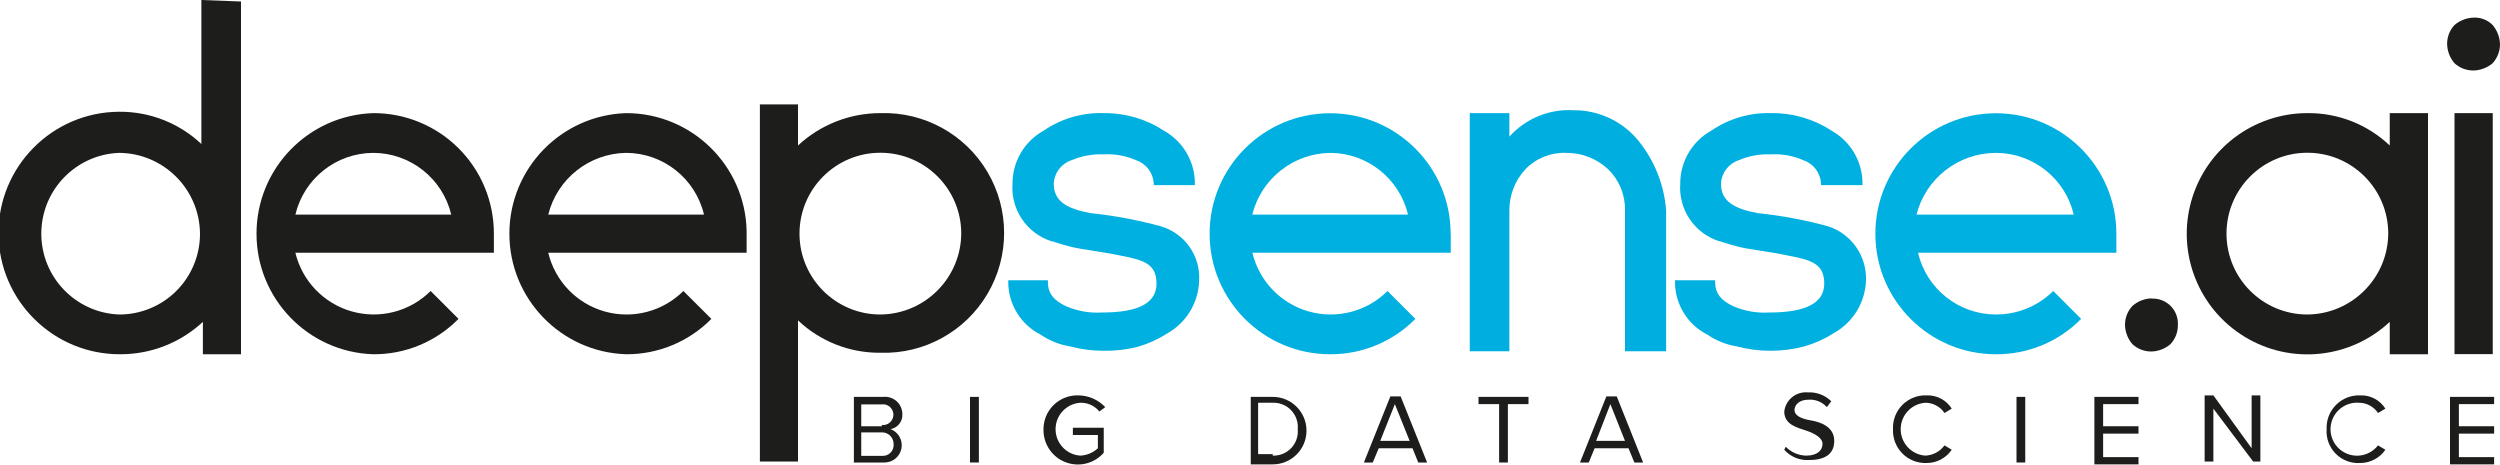
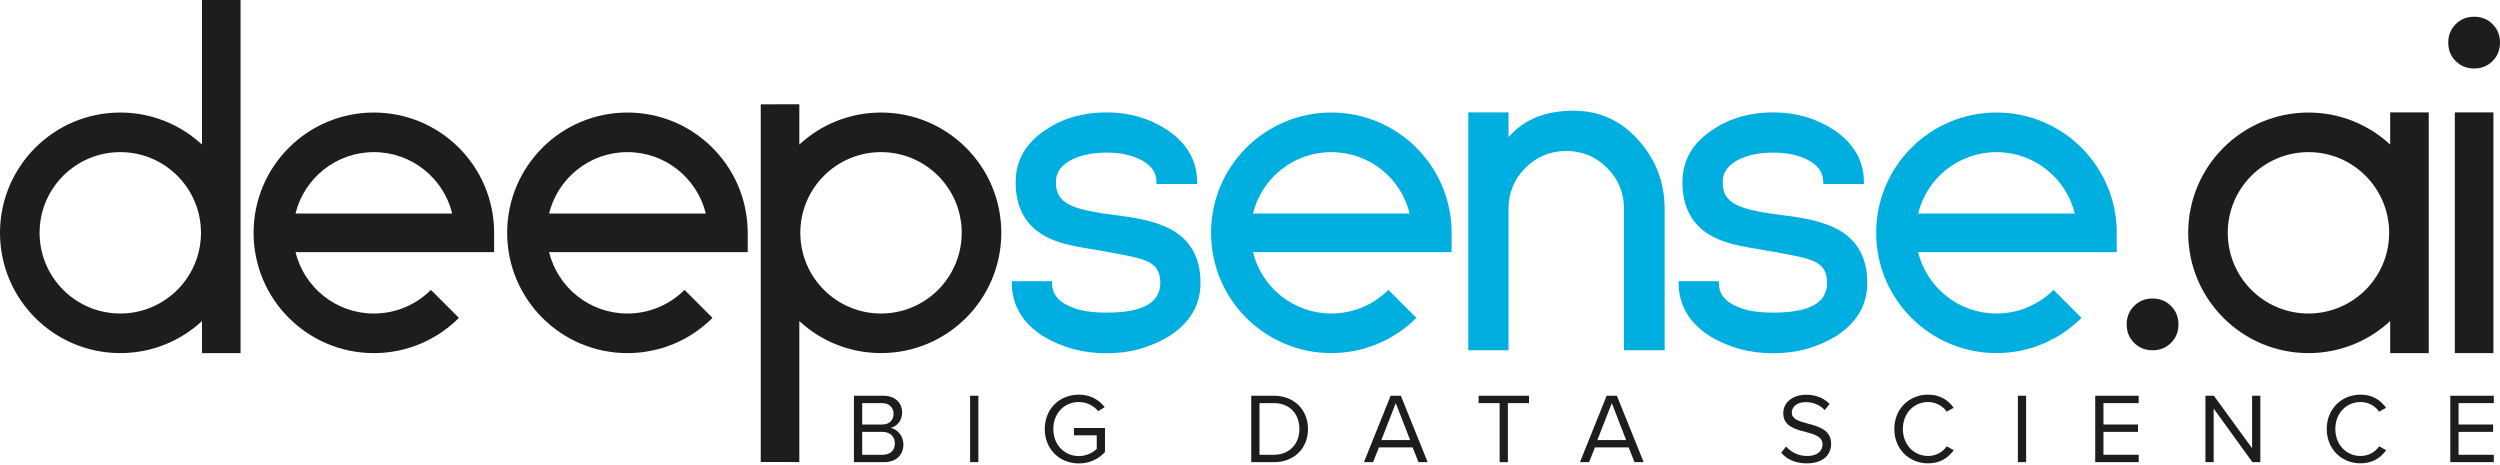
- <svg xmlns="http://www.w3.org/2000/svg" viewBox="0 0 200 37.15">
-   <defs>
-     <style>.cls-1{fill:#1d1d1b;}.cls-2{fill:#00b0e0;}.cls-3{fill:#00afe0;}</style>
-   </defs>
-   <g id="Warstwa_2" data-name="Warstwa 2">
-     <g id="Warstwa_1-2" data-name="Warstwa 1">
-       <path class="cls-1" d="M29.86,9.05a9.65,9.65,0,0,0,0,19.29,9.46,9.46,0,0,0,6.82-2.83l-2.23-2.23a6.45,6.45,0,0,1-10.82-3.06H39.51V18.69h0A9.62,9.62,0,0,0,29.86,9.05Zm0,3.18a6.43,6.43,0,0,1,6.24,4.94H23.63A6.43,6.43,0,0,1,29.86,12.23Z" />
-       <path class="cls-1" d="M50.09,9.05a9.65,9.65,0,0,0,0,19.29,9.5,9.5,0,0,0,6.82-2.83l-2.24-2.23a6.44,6.44,0,0,1-10.81-3.06H59.73V18.46A9.64,9.64,0,0,0,50.09,9.05Zm0,3.18a6.42,6.42,0,0,1,6.23,4.94H43.86A6.52,6.52,0,0,1,50.09,12.23Z" />
-       <path class="cls-2" d="M116.05,18.69a9.64,9.64,0,1,0-9.64,9.65,9.5,9.5,0,0,0,6.82-2.83L111,23.28a6.44,6.44,0,0,1-10.81-3.06h15.87V18.69Zm-9.64-6.46a6.42,6.42,0,0,1,6.23,4.94H100.18A6.52,6.52,0,0,1,106.41,12.23Z" />
-       <path class="cls-2" d="M92.89,18.11a35.38,35.38,0,0,0-5.65-1.06c-1.88-.35-2.94-.94-2.94-2.35a2.07,2.07,0,0,1,1.41-1.88,5.91,5.91,0,0,1,2.59-.47,5.59,5.59,0,0,1,2.59.47A2.07,2.07,0,0,1,92.3,14.7v.11h3.29V14.7a4.83,4.83,0,0,0-2.47-4.24A8.59,8.59,0,0,0,88.3,9.05a8.06,8.06,0,0,0-4.82,1.41A4.83,4.83,0,0,0,81,14.7a4.49,4.49,0,0,0,3.06,4.58c.12,0,.7.24,1.64.47s2.36.36,4,.71c1.88.35,2.82.7,2.82,2.23S91.12,25,88.18,25a6.34,6.34,0,0,1-2.82-.47c-1.06-.47-1.53-1.05-1.53-2v-.11H80.66v.11a4.72,4.72,0,0,0,2.59,4.24,5.79,5.79,0,0,0,2.35.94,10.19,10.19,0,0,0,2.7.35A10.32,10.32,0,0,0,91,27.75a8.74,8.74,0,0,0,2.35-1.06,5,5,0,0,0,2.58-4.23A4.27,4.27,0,0,0,92.89,18.11Z" />
-       <path class="cls-2" d="M169.31,18.69a9.64,9.64,0,1,0-9.64,9.65,9.46,9.46,0,0,0,6.82-2.83l-2.23-2.23a6.5,6.5,0,0,1-4.59,1.88,6.41,6.41,0,0,1-6.23-4.94h15.87V18.69Zm-9.64-6.46a6.41,6.41,0,0,1,6.23,4.94H153.32A6.56,6.56,0,0,1,159.67,12.23Z" />
-       <path class="cls-2" d="M146.27,18.11a35.38,35.38,0,0,0-5.65-1.06c-1.88-.35-2.94-.94-2.94-2.35a2.07,2.07,0,0,1,1.41-1.88,5.91,5.91,0,0,1,2.59-.47,5.59,5.59,0,0,1,2.59.47,2.07,2.07,0,0,1,1.41,1.88v.11H149V14.7a4.83,4.83,0,0,0-2.47-4.24,8.57,8.57,0,0,0-4.82-1.41,8.06,8.06,0,0,0-4.82,1.41,4.83,4.83,0,0,0-2.47,4.24,4.49,4.49,0,0,0,3.06,4.58c.12,0,.7.24,1.64.47s2.36.36,4,.71c1.88.35,2.82.7,2.82,2.23S144.5,25,141.56,25a6.34,6.34,0,0,1-2.82-.47c-1.06-.47-1.53-1.05-1.53-2v-.11H134v.11a4.72,4.72,0,0,0,2.59,4.24,5.79,5.79,0,0,0,2.35.94,10.19,10.19,0,0,0,2.7.35,10.32,10.32,0,0,0,2.71-.35,8.74,8.74,0,0,0,2.35-1.06,5,5,0,0,0,2.58-4.23A4.39,4.39,0,0,0,146.27,18.11Z" />
-       <path class="cls-1" d="M172.13,23.87a2.43,2.43,0,0,0-1.52.59A2.19,2.19,0,0,0,170,26a2.44,2.44,0,0,0,.59,1.53,2.19,2.19,0,0,0,1.52.59,2.44,2.44,0,0,0,1.53-.59,2.2,2.2,0,0,0,.59-1.53,2,2,0,0,0-2.12-2.11Z" />
-       <path class="cls-1" d="M197.88,1.41a2.49,2.49,0,0,0-1.52.59,2.2,2.2,0,0,0-.59,1.53,2.44,2.44,0,0,0,.59,1.53,2.23,2.23,0,0,0,1.52.58,2.48,2.48,0,0,0,1.53-.58A2.26,2.26,0,0,0,200,3.53,2.49,2.49,0,0,0,199.41,2,2,2,0,0,0,197.88,1.41Z" />
-       <path class="cls-1" d="M68.31,31.75h2.35a1.39,1.39,0,0,1,1.53,1.41,1.15,1.15,0,0,1-.94,1.17A1.38,1.38,0,0,1,70.78,37H68.31ZM70.55,34a.83.83,0,1,0,0-1.65H68.9V34.1h1.65Zm0,2.47a.87.87,0,0,0,.94-.94.93.93,0,0,0-.94-.94H68.9v1.88Z" />
-       <path class="cls-1" d="M77.6,31.75h.71V37H77.6Z" />
-       <path class="cls-1" d="M86.3,31.63a3,3,0,0,1,2.12.94l-.47.35a1.89,1.89,0,0,0-1.53-.7,2.12,2.12,0,0,0,0,4.23,2.2,2.2,0,0,0,1.41-.59V34.8h-2v-.58H88.3v2a2.75,2.75,0,0,1-4.82-1.76A2.71,2.71,0,0,1,86.3,31.63Z" />
-       <path class="cls-1" d="M100.06,31.75h1.76a2.7,2.7,0,1,1,0,5.4h-1.76Zm1.76,4.7a1.94,1.94,0,0,0,2-2.12,1.94,1.94,0,0,0-2-2.11h-1.17v4.11h1.17Z" />
-       <path class="cls-1" d="M113,35.86h-2.7L109.82,37h-.71l2.12-5.29h.82L114.17,37h-.71Zm-2.58-.59h2.35l-1.18-2.94Z" />
-       <path class="cls-1" d="M119.93,32.33h-1.65v-.58h4v.58h-1.65V37h-.7Z" />
-       <path class="cls-1" d="M130.28,35.86h-2.71L127.1,37h-.7l2.11-5.29h.83L131.45,37h-.7Zm-2.59-.59H130l-1.17-2.94Z" />
-       <path class="cls-1" d="M142.86,35.74a2.34,2.34,0,0,0,1.64.71c.94,0,1.3-.47,1.3-.94s-.59-.82-1.3-1.06-1.76-.47-1.76-1.53a1.74,1.74,0,0,1,1.88-1.53,2.49,2.49,0,0,1,1.88.71l-.35.47a1.81,1.81,0,0,0-1.53-.59c-.59,0-1.06.35-1.06.82s.59.71,1.3.83,1.88.47,1.88,1.64c0,.83-.47,1.53-2,1.53a2.45,2.45,0,0,1-2-.82Z" />
-       <path class="cls-1" d="M151.44,34.33a2.59,2.59,0,0,1,2.7-2.7,2.27,2.27,0,0,1,2,1.06l-.58.35a1.85,1.85,0,0,0-1.53-.82,2.12,2.12,0,0,0,0,4.23,2,2,0,0,0,1.53-.82l.58.35a2.42,2.42,0,0,1-2,1.06A2.59,2.59,0,0,1,151.44,34.33Z" />
-       <path class="cls-1" d="M161.32,31.75h.7V37h-.7Z" />
-       <path class="cls-1" d="M167.55,31.75h3.53v.58h-2.83V34.1h2.83v.59h-2.83v1.88h2.83v.58h-3.53Z" />
-       <path class="cls-1" d="M177.07,32.69v4.23h-.7V31.63h.7l3.06,4.23V31.63h.7v5.29h-.58Z" />
-       <path class="cls-1" d="M186.13,34.33a2.59,2.59,0,0,1,2.7-2.7,2.28,2.28,0,0,1,2,1.06l-.59.35a1.83,1.83,0,0,0-1.53-.82,2.12,2.12,0,1,0,1.53,3.41l.59.35a2.44,2.44,0,0,1-2,1.06A2.53,2.53,0,0,1,186.13,34.33Z" />
-       <path class="cls-1" d="M196,31.75h3.53v.58h-2.82V34.1h2.82v.59h-2.82v1.88h2.82v.58H196Z" />
-       <path class="cls-1" d="M16.11,0V11.52A9.48,9.48,0,0,0,9.52,8.94a9.7,9.7,0,0,0,.12,19.4,9.66,9.66,0,0,0,6.59-2.59v2.59h3.05V.12ZM9.52,25.16a6.47,6.47,0,0,1,0-12.93A6.52,6.52,0,0,1,16,18.69,6.45,6.45,0,0,1,9.52,25.16Z" />
-       <path class="cls-1" d="M70.43,9.05a9.66,9.66,0,0,0-6.59,2.59V8.35H60.79V36.92h3.05V25.63a9.45,9.45,0,0,0,6.59,2.59,9.59,9.59,0,1,0,0-19.17Zm0,16.11a6.47,6.47,0,1,1,6.47-6.47A6.53,6.53,0,0,1,70.43,25.16Z" />
-       <rect class="cls-1" x="196.36" y="9.05" width="3.06" height="19.28" />
-       <path class="cls-1" d="M191.18,9.05v2.59a9.42,9.42,0,0,0-6.58-2.59,9.65,9.65,0,1,0,6.58,16.7v2.59h3.06V9.05ZM184.6,25.16a6.47,6.47,0,1,1,6.46-6.47A6.53,6.53,0,0,1,184.6,25.16Z" />
-       <path class="cls-3" d="M131.1,11.29a6.62,6.62,0,0,0-5.17-2.47,6.41,6.41,0,0,0-5.18,2.11V9.05h-3.17V28.1h3.17V16.81a4.8,4.8,0,0,1,1.3-3.29,4.32,4.32,0,0,1,3.29-1.29,4.84,4.84,0,0,1,3.29,1.29A4.45,4.45,0,0,1,130,16.81V28.1h3.29V16.81A10.07,10.07,0,0,0,131.1,11.29Z" />
+ <svg xmlns="http://www.w3.org/2000/svg" version="1.1" id="Warstwa_1" x="0px" y="0px" viewBox="0 0 200 37.15" style="enable-background:new 0 0 200 37.15;" xml:space="preserve">
+   <style type="text/css">
+ 	.st0{fill:#1D1D1B;}
+ 	.st1{fill:#00AFE0;}
+ </style>
+   <g>
+     <path class="st0" d="M29.909,9.003c-5.315,0-9.622,4.308-9.622,9.623   s4.308,9.623,9.622,9.623c2.657,0,5.063-1.077,6.804-2.819l-2.239-2.239   c-1.168,1.168-2.782,1.891-4.565,1.891c-3.033,0-5.576-2.092-6.269-4.912h15.891   v-1.567c0-0.008,0-0.016-0.001-0.024C39.505,13.286,35.208,9.003,29.909,9.003z    M29.909,12.17c3.033,0,5.576,2.092,6.269,4.913H23.64   C24.333,14.262,26.876,12.17,29.909,12.17z" />
+     <path class="st0" d="M50.195,9.003c-5.315,0-9.622,4.308-9.622,9.623   s4.308,9.623,9.622,9.623c2.657,0,5.063-1.077,6.804-2.819l-2.239-2.239   c-1.168,1.168-2.781,1.891-4.565,1.891c-3.033,0-5.576-2.092-6.268-4.912h15.891   v-1.636c0-0.031-0.003-0.062-0.005-0.092   C59.714,13.211,55.448,9.003,50.195,9.003z M50.195,12.17   c3.034,0,5.576,2.092,6.269,4.913H43.927   C44.619,14.262,47.162,12.17,50.195,12.17z" />
+     <path class="st1" d="M116.129,18.625c0-5.315-4.309-9.623-9.622-9.623   c-5.315,0-9.623,4.308-9.623,9.623s4.309,9.623,9.623,9.623   c2.656,0,5.063-1.077,6.804-2.819l-2.239-2.239   c-1.169,1.168-2.782,1.891-4.565,1.891c-3.034,0-5.576-2.092-6.269-4.912h15.891   v-1.069V18.625z M106.507,12.17c3.033,0,5.576,2.092,6.268,4.913h-12.537   C100.931,14.262,103.473,12.17,106.507,12.17z" />
+     <path class="st1" d="M92.971,18.026c-1.985-0.764-3.823-0.739-5.589-1.101   c-1.933-0.369-2.912-0.891-2.912-2.338c0-0.833,0.463-1.448,1.415-1.882   c0.726-0.329,1.609-0.497,2.626-0.497c1.016,0,1.888,0.167,2.592,0.497   c0.952,0.434,1.416,1.049,1.416,1.882v0.133h3.251V14.587   c0-1.736-0.819-3.155-2.436-4.217c-1.396-0.915-3.019-1.379-4.823-1.379   c-1.851,0-3.474,0.464-4.823,1.379c-1.617,1.039-2.436,2.459-2.436,4.218   c0,2.29,1.032,3.851,3.076,4.639c0.141,0.048,0.663,0.258,1.593,0.453   c0.957,0.201,2.309,0.375,4.024,0.726c1.91,0.369,2.878,0.711,2.878,2.224   c0,1.601-1.41,2.379-4.312,2.379c-1.176,0-2.105-0.145-2.769-0.432   c-1.062-0.412-1.578-1.048-1.578-1.947v-0.133h-3.219v0.133   c0,1.783,0.854,3.225,2.542,4.289c0.73,0.433,1.517,0.769,2.34,0.998   c0.823,0.228,1.726,0.344,2.683,0.344c0.956,0,1.853-0.116,2.665-0.345   c0.812-0.228,1.593-0.564,2.325-1c1.686-1.062,2.54-2.503,2.54-4.286   C96.042,20.363,95.01,18.811,92.971,18.026z" />
+     <path class="st1" d="M169.339,18.625c0-5.315-4.308-9.623-9.622-9.623   s-9.623,4.308-9.623,9.623s4.309,9.623,9.623,9.623   c2.657,0,5.063-1.077,6.804-2.819l-2.239-2.239   c-1.168,1.168-2.782,1.891-4.565,1.891c-3.034,0-5.576-2.092-6.269-4.912h15.891   v-1.069V18.625z M159.717,12.17c3.033,0,5.576,2.092,6.268,4.913h-12.537   C154.14,14.262,156.683,12.17,159.717,12.17z" />
+     <path class="st1" d="M146.314,18.026c-1.985-0.764-3.823-0.739-5.589-1.101   c-1.933-0.369-2.912-0.891-2.912-2.338c0-0.833,0.463-1.448,1.415-1.882   c0.726-0.329,1.609-0.497,2.626-0.497c1.015,0,1.887,0.167,2.592,0.497   c0.952,0.434,1.415,1.049,1.415,1.882v0.133h3.252V14.587   c0-1.736-0.82-3.155-2.436-4.217c-1.396-0.915-3.019-1.379-4.823-1.379   c-1.851,0-3.475,0.464-4.823,1.379c-1.617,1.039-2.437,2.459-2.437,4.218   c0,2.29,1.034,3.851,3.078,4.639c0.141,0.048,0.663,0.258,1.593,0.453   c0.955,0.201,2.309,0.375,4.023,0.726c1.911,0.369,2.879,0.711,2.879,2.224   c0,1.601-1.41,2.379-4.312,2.379c-1.176,0-2.106-0.145-2.769-0.432   c-1.062-0.412-1.578-1.048-1.578-1.947v-0.133h-3.219v0.133   c0,1.783,0.854,3.225,2.542,4.289c0.729,0.433,1.517,0.769,2.34,0.998   c0.823,0.228,1.726,0.344,2.683,0.344c0.957,0,1.853-0.116,2.665-0.345   c0.811-0.228,1.593-0.564,2.325-1c1.685-1.062,2.539-2.503,2.539-4.286   C149.384,20.363,148.352,18.811,146.314,18.026z" />
+     <path class="st0" d="M172.205,23.881c-0.589,0-1.081,0.199-1.477,0.594   c-0.395,0.396-0.594,0.888-0.594,1.477c0,0.588,0.199,1.081,0.594,1.476   c0.396,0.396,0.888,0.594,1.477,0.594c0.588,0,1.081-0.198,1.476-0.594   c0.396-0.395,0.595-0.888,0.595-1.476c0-0.589-0.199-1.081-0.595-1.477   C173.286,24.079,172.793,23.881,172.205,23.881z" />
+     <path class="st0" d="M197.93,1.339c-0.588,0-1.081,0.198-1.476,0.594   c-0.396,0.396-0.594,0.888-0.594,1.476c0,0.589,0.198,1.081,0.594,1.476   c0.395,0.396,0.888,0.594,1.476,0.594c0.588,0,1.081-0.197,1.477-0.594   C199.801,4.49,200,3.998,200,3.409c0-0.588-0.199-1.08-0.594-1.476   C199.01,1.538,198.518,1.339,197.93,1.339z" />
+     <g>
+       <path class="st0" d="M68.315,31.66h2.366c0.923,0,1.489,0.558,1.489,1.354    c0,0.669-0.447,1.114-0.933,1.218c0.566,0.087,1.036,0.669,1.036,1.306    c0,0.852-0.566,1.434-1.538,1.434h-2.421V31.66z M70.569,33.961    c0.597,0,0.915-0.366,0.915-0.852c0-0.478-0.318-0.86-0.915-0.86h-1.593v1.712    H70.569z M70.601,36.382c0.621,0,0.988-0.351,0.988-0.916    c0-0.485-0.335-0.916-0.988-0.916h-1.625v1.832H70.601z" />
+       <path class="st0" d="M77.609,31.66h0.661v5.312h-0.661V31.66z" />
+       <path class="st0" d="M86.313,31.572c0.94,0,1.593,0.415,2.062,0.996l-0.525,0.327    c-0.335-0.43-0.9-0.733-1.538-0.733c-1.162,0-2.046,0.892-2.046,2.158    c0,1.259,0.884,2.166,2.046,2.166c0.637,0,1.163-0.311,1.426-0.574v-1.083h-1.824    v-0.589h2.484v1.919c-0.494,0.549-1.218,0.916-2.087,0.916    c-1.512,0-2.731-1.107-2.731-2.756C83.583,32.671,84.801,31.572,86.313,31.572z" />
+       <path class="st0" d="M100.099,31.66h1.816c1.649,0,2.724,1.155,2.724,2.66    c0,1.513-1.075,2.652-2.724,2.652h-1.816V31.66z M101.915,36.382    c1.291,0,2.038-0.924,2.038-2.063c0-1.147-0.725-2.07-2.038-2.07h-1.155v4.133    H101.915z" />
+       <path class="st0" d="M113.009,35.793h-2.692l-0.471,1.179h-0.731l2.134-5.312h0.82    l2.143,5.312h-0.733L113.009,35.793z M110.508,35.204h2.301l-1.146-2.955    L110.508,35.204z" />
+       <path class="st0" d="M119.969,32.249h-1.68v-0.589h4.03v0.589h-1.689v4.723h-0.66    V32.249z" />
+       <path class="st0" d="M130.291,35.793h-2.692l-0.471,1.179h-0.733l2.135-5.312h0.82    l2.143,5.312h-0.733L130.291,35.793z M127.79,35.204h2.301l-1.146-2.955    L127.79,35.204z" />
+       <path class="st0" d="M142.882,35.721c0.35,0.39,0.923,0.757,1.672,0.757    c0.947,0,1.251-0.51,1.251-0.916c0-0.637-0.645-0.813-1.346-1.004    c-0.852-0.223-1.799-0.462-1.799-1.505c0-0.876,0.78-1.473,1.824-1.473    c0.812,0,1.441,0.271,1.887,0.741l-0.398,0.486    c-0.397-0.438-0.955-0.637-1.537-0.637c-0.637,0-1.091,0.343-1.091,0.845    c0,0.533,0.613,0.692,1.29,0.876c0.868,0.231,1.856,0.502,1.856,1.617    c0,0.772-0.526,1.561-1.959,1.561c-0.923,0-1.601-0.35-2.038-0.844    L142.882,35.721z" />
+       <path class="st0" d="M151.546,34.319c0-1.632,1.202-2.747,2.708-2.747    c0.963,0,1.617,0.454,2.038,1.051l-0.557,0.311    c-0.303-0.446-0.852-0.772-1.481-0.772c-1.139,0-2.023,0.892-2.023,2.158    c0,1.259,0.884,2.158,2.023,2.158c0.629,0,1.178-0.319,1.481-0.773l0.565,0.311    c-0.446,0.605-1.083,1.051-2.046,1.051    C152.748,37.067,151.546,35.952,151.546,34.319z" />
+       <path class="st0" d="M161.429,31.66h0.661v5.312h-0.661V31.66z" />
+       <path class="st0" d="M167.617,31.66h3.479v0.589h-2.819v1.712h2.764v0.589h-2.764v1.832    h2.819v0.589h-3.479V31.66z" />
+       <path class="st0" d="M177.094,32.687v4.285h-0.66v-5.312h0.676l3.058,4.197v-4.197    h0.661v5.312h-0.637L177.094,32.687z" />
+       <path class="st0" d="M186.14,34.319c0-1.632,1.203-2.747,2.708-2.747    c0.964,0,1.617,0.454,2.038,1.051l-0.557,0.311    c-0.302-0.446-0.852-0.772-1.481-0.772c-1.138,0-2.022,0.892-2.022,2.158    c0,1.259,0.884,2.158,2.022,2.158c0.629,0,1.179-0.319,1.481-0.773l0.565,0.311    c-0.446,0.605-1.083,1.051-2.046,1.051    C187.344,37.067,186.14,35.952,186.14,34.319z" />
+       <path class="st0" d="M196.024,31.66h3.48v0.589h-2.819v1.712h2.764v0.589h-2.764v1.832    h2.819v0.589h-3.48V31.66z" />
    </g>
+     <path class="st0" d="M16.16,0v11.566c-1.717-1.59-4.012-2.563-6.536-2.563   C4.309,9.003,0,13.311,0,18.625c0,5.315,4.309,9.623,9.623,9.623   c2.524,0,4.82-0.973,6.536-2.563v2.563l3.086,0.002V0L16.16,0z M9.623,25.081   c-3.566,0-6.456-2.89-6.456-6.456c0-3.565,2.89-6.455,6.456-6.455   c3.566,0,6.455,2.89,6.455,6.455C16.078,22.19,13.189,25.081,9.623,25.081z" />
+     <path class="st0" d="M70.482,9.003c-2.524,0-4.821,0.973-6.536,2.563V8.34l-3.087,0.007   v28.614l3.087,0.002v-11.279c1.716,1.59,4.012,2.563,6.536,2.563   c5.314,0,9.622-4.308,9.622-9.623C80.104,13.311,75.795,9.003,70.482,9.003z    M70.482,25.081c-3.566,0-6.456-2.89-6.456-6.456c0-3.565,2.89-6.455,6.456-6.455   c3.565,0,6.455,2.89,6.455,6.455C76.937,22.19,74.046,25.081,70.482,25.081z" />
+     <rect x="196.387" y="8.991" class="st0" width="3.086" height="19.258" />
+     <path class="st0" d="M191.214,8.991v2.575c-1.717-1.59-4.012-2.563-6.536-2.563   c-5.315,0-9.623,4.308-9.623,9.623s4.309,9.623,9.623,9.623   c2.524,0,4.82-0.973,6.536-2.563v2.563l3.086,0.002V8.991H191.214z M184.677,25.081   c-3.566,0-6.456-2.89-6.456-6.456c0-3.565,2.89-6.455,6.456-6.455   c3.566,0,6.455,2.89,6.455,6.455C191.132,22.19,188.243,25.081,184.677,25.081z" />
+     <path class="st1" d="M131.136,11.279c-1.401-1.607-3.158-2.421-5.225-2.421   c-2.292,0-3.96,0.673-5.229,2.114v-1.981h-3.219v19.031l3.219,0.002V16.694   c0-1.269,0.455-2.368,1.352-3.265c0.898-0.897,1.997-1.352,3.266-1.352   c1.269,0,2.368,0.455,3.266,1.352c0.898,0.898,1.353,1.997,1.353,3.265v11.328   l3.252,0.002V16.694C133.171,14.634,132.486,12.813,131.136,11.279z" />
  </g>
</svg>
